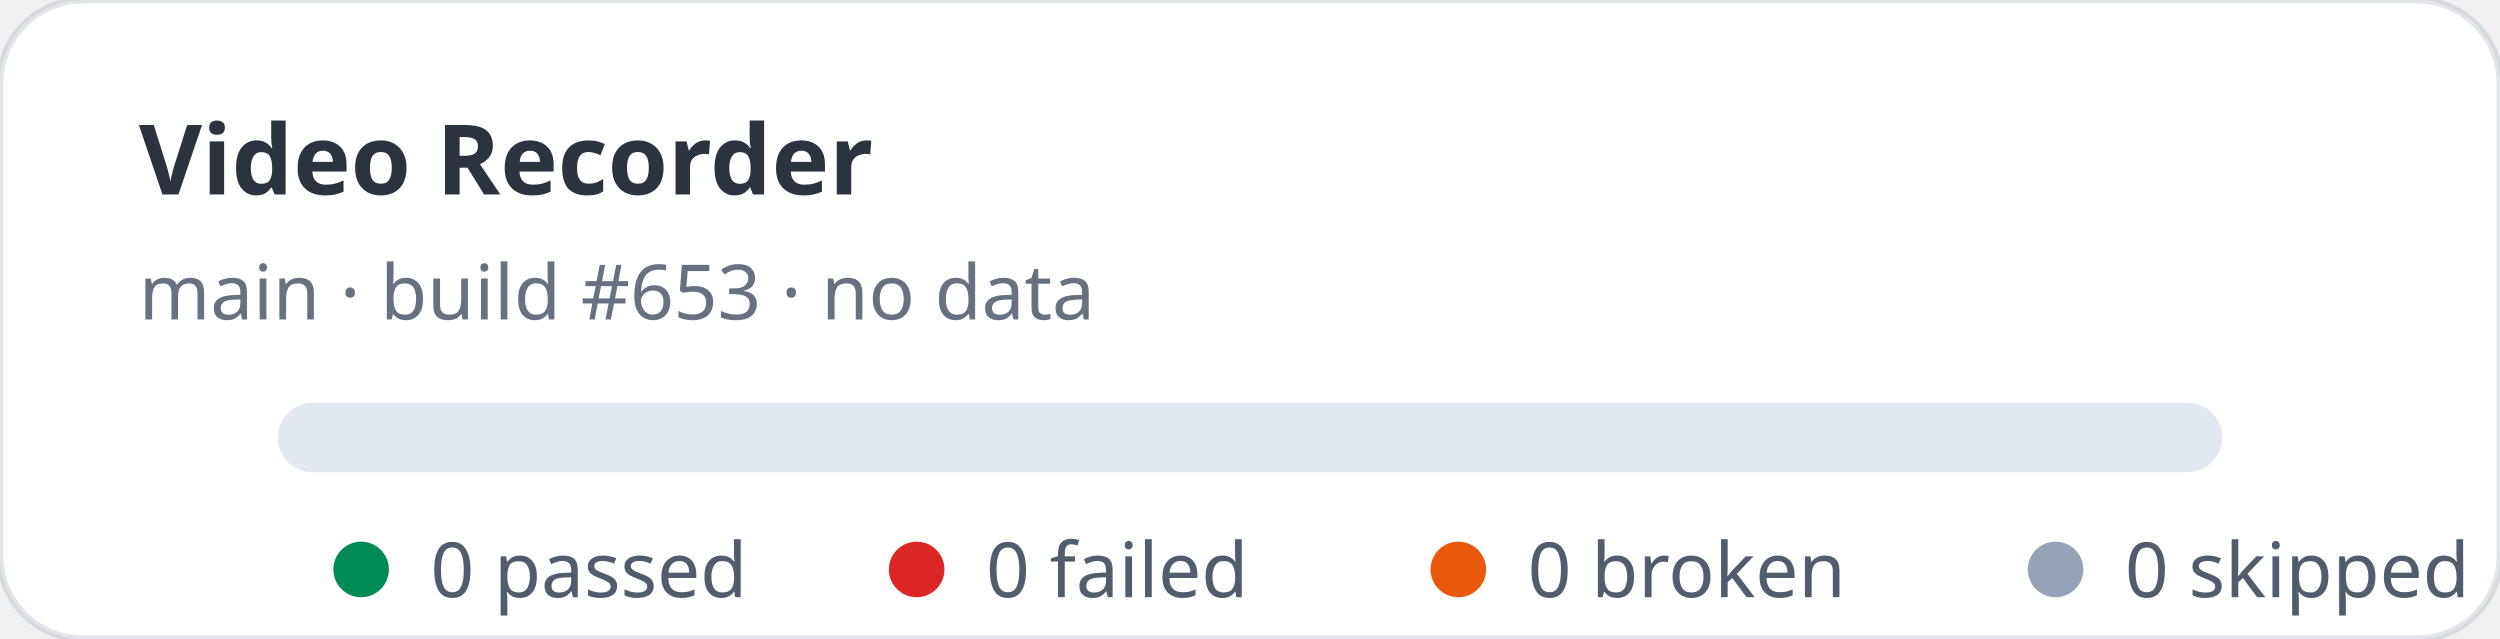
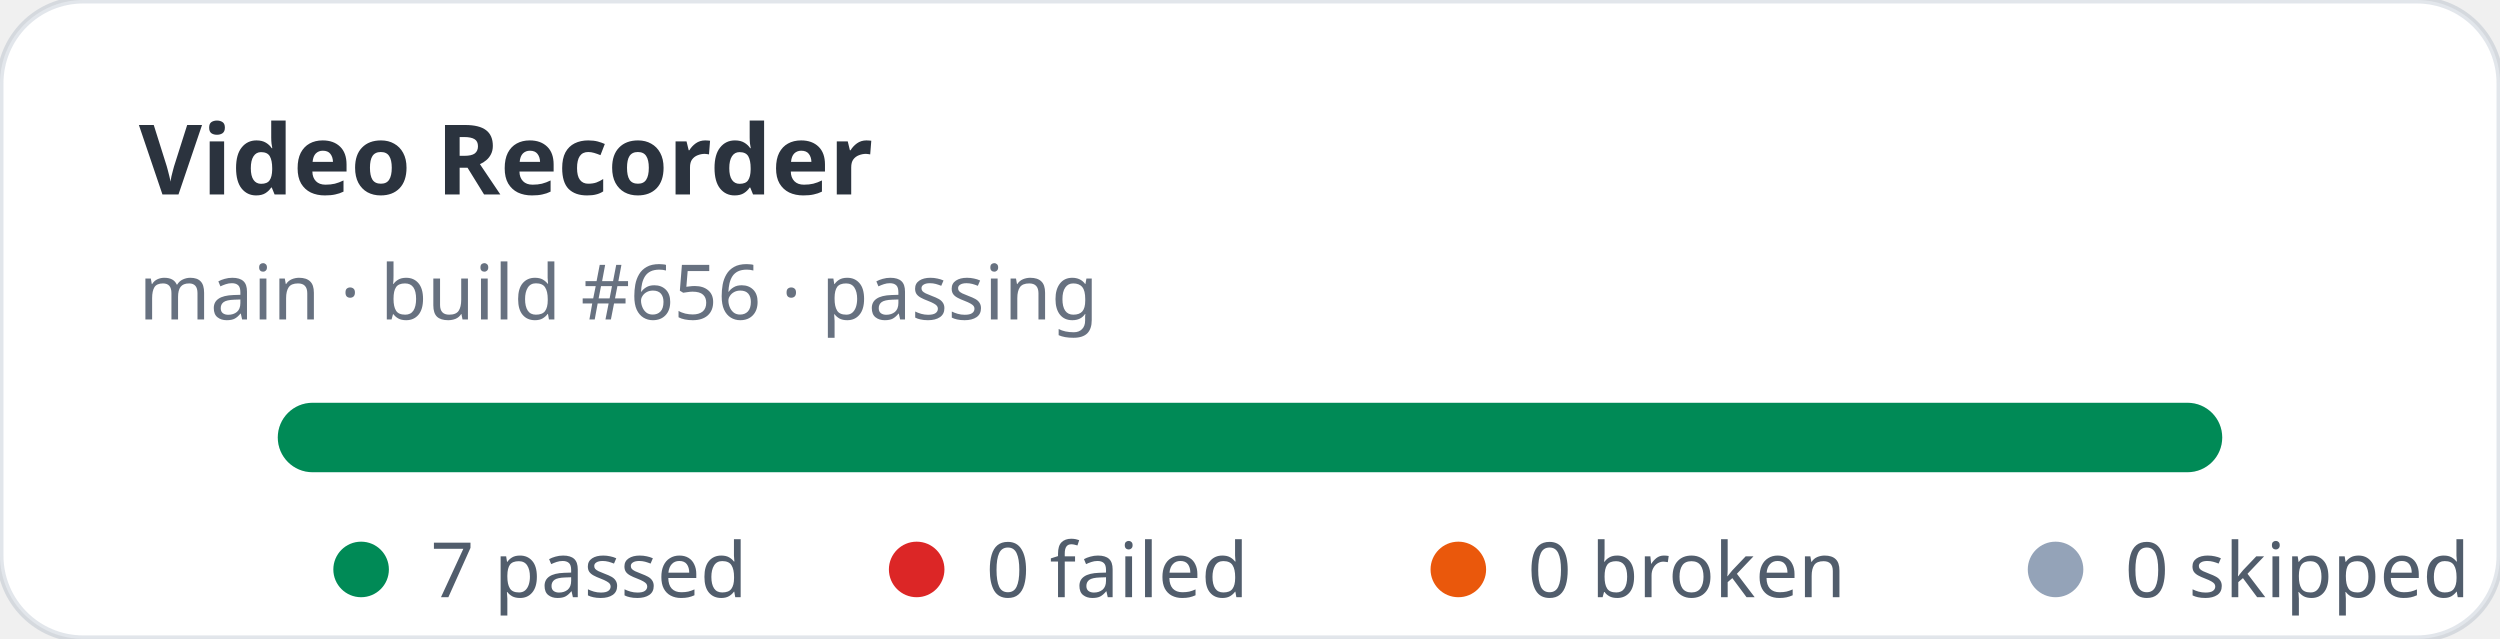
- <svg xmlns="http://www.w3.org/2000/svg" width="360" height="92" viewBox="0 0 360 92" role="img" aria-label="Video Recorder stats: 0 passed, 0 failed">
+ <svg xmlns="http://www.w3.org/2000/svg" width="360" height="92" viewBox="0 0 360 92" role="img" aria-label="Video Recorder stats: 7 passed, 0 failed">
  <rect width="360" height="92" rx="12" fill="#ffffff" stroke="rgba(11,48,86,0.12)" />
  <text x="20" y="28" fill="rgba(1,10,24,0.83)" font-family="ui-sans-serif,system-ui,sans-serif" font-size="14" font-weight="700">Video Recorder</text>
-   <text x="20" y="46" fill="rgba(2,19,44,0.6)" font-family="ui-sans-serif,system-ui,sans-serif" font-size="11">main · build #653 · no data</text>
+   <text x="20" y="46" fill="rgba(2,19,44,0.6)" font-family="ui-sans-serif,system-ui,sans-serif" font-size="11">main · build #656 · passing</text>
  <rect x="40" y="58" width="280" height="10" rx="5" fill="#e2e8f0" />
+   <rect x="40" y="58" width="280" height="10" rx="5" fill="#008a56" />
  <g font-family="ui-sans-serif,system-ui,sans-serif" font-size="11" fill="rgba(1,18,40,0.68)">
    <circle cx="52" cy="82" r="4" fill="#008a56" />
-     <text x="62" y="86">0 passed</text>
+     <text x="62" y="86">7 passed</text>
    <circle cx="132" cy="82" r="4" fill="#dc2626" />
    <text x="142" y="86">0 failed</text>
    <circle cx="210" cy="82" r="4" fill="#ea580c" />
    <text x="220" y="86">0 broken</text>
    <circle cx="296" cy="82" r="4" fill="#94a3b8" />
    <text x="306" y="86">0 skipped</text>
  </g>
</svg>
